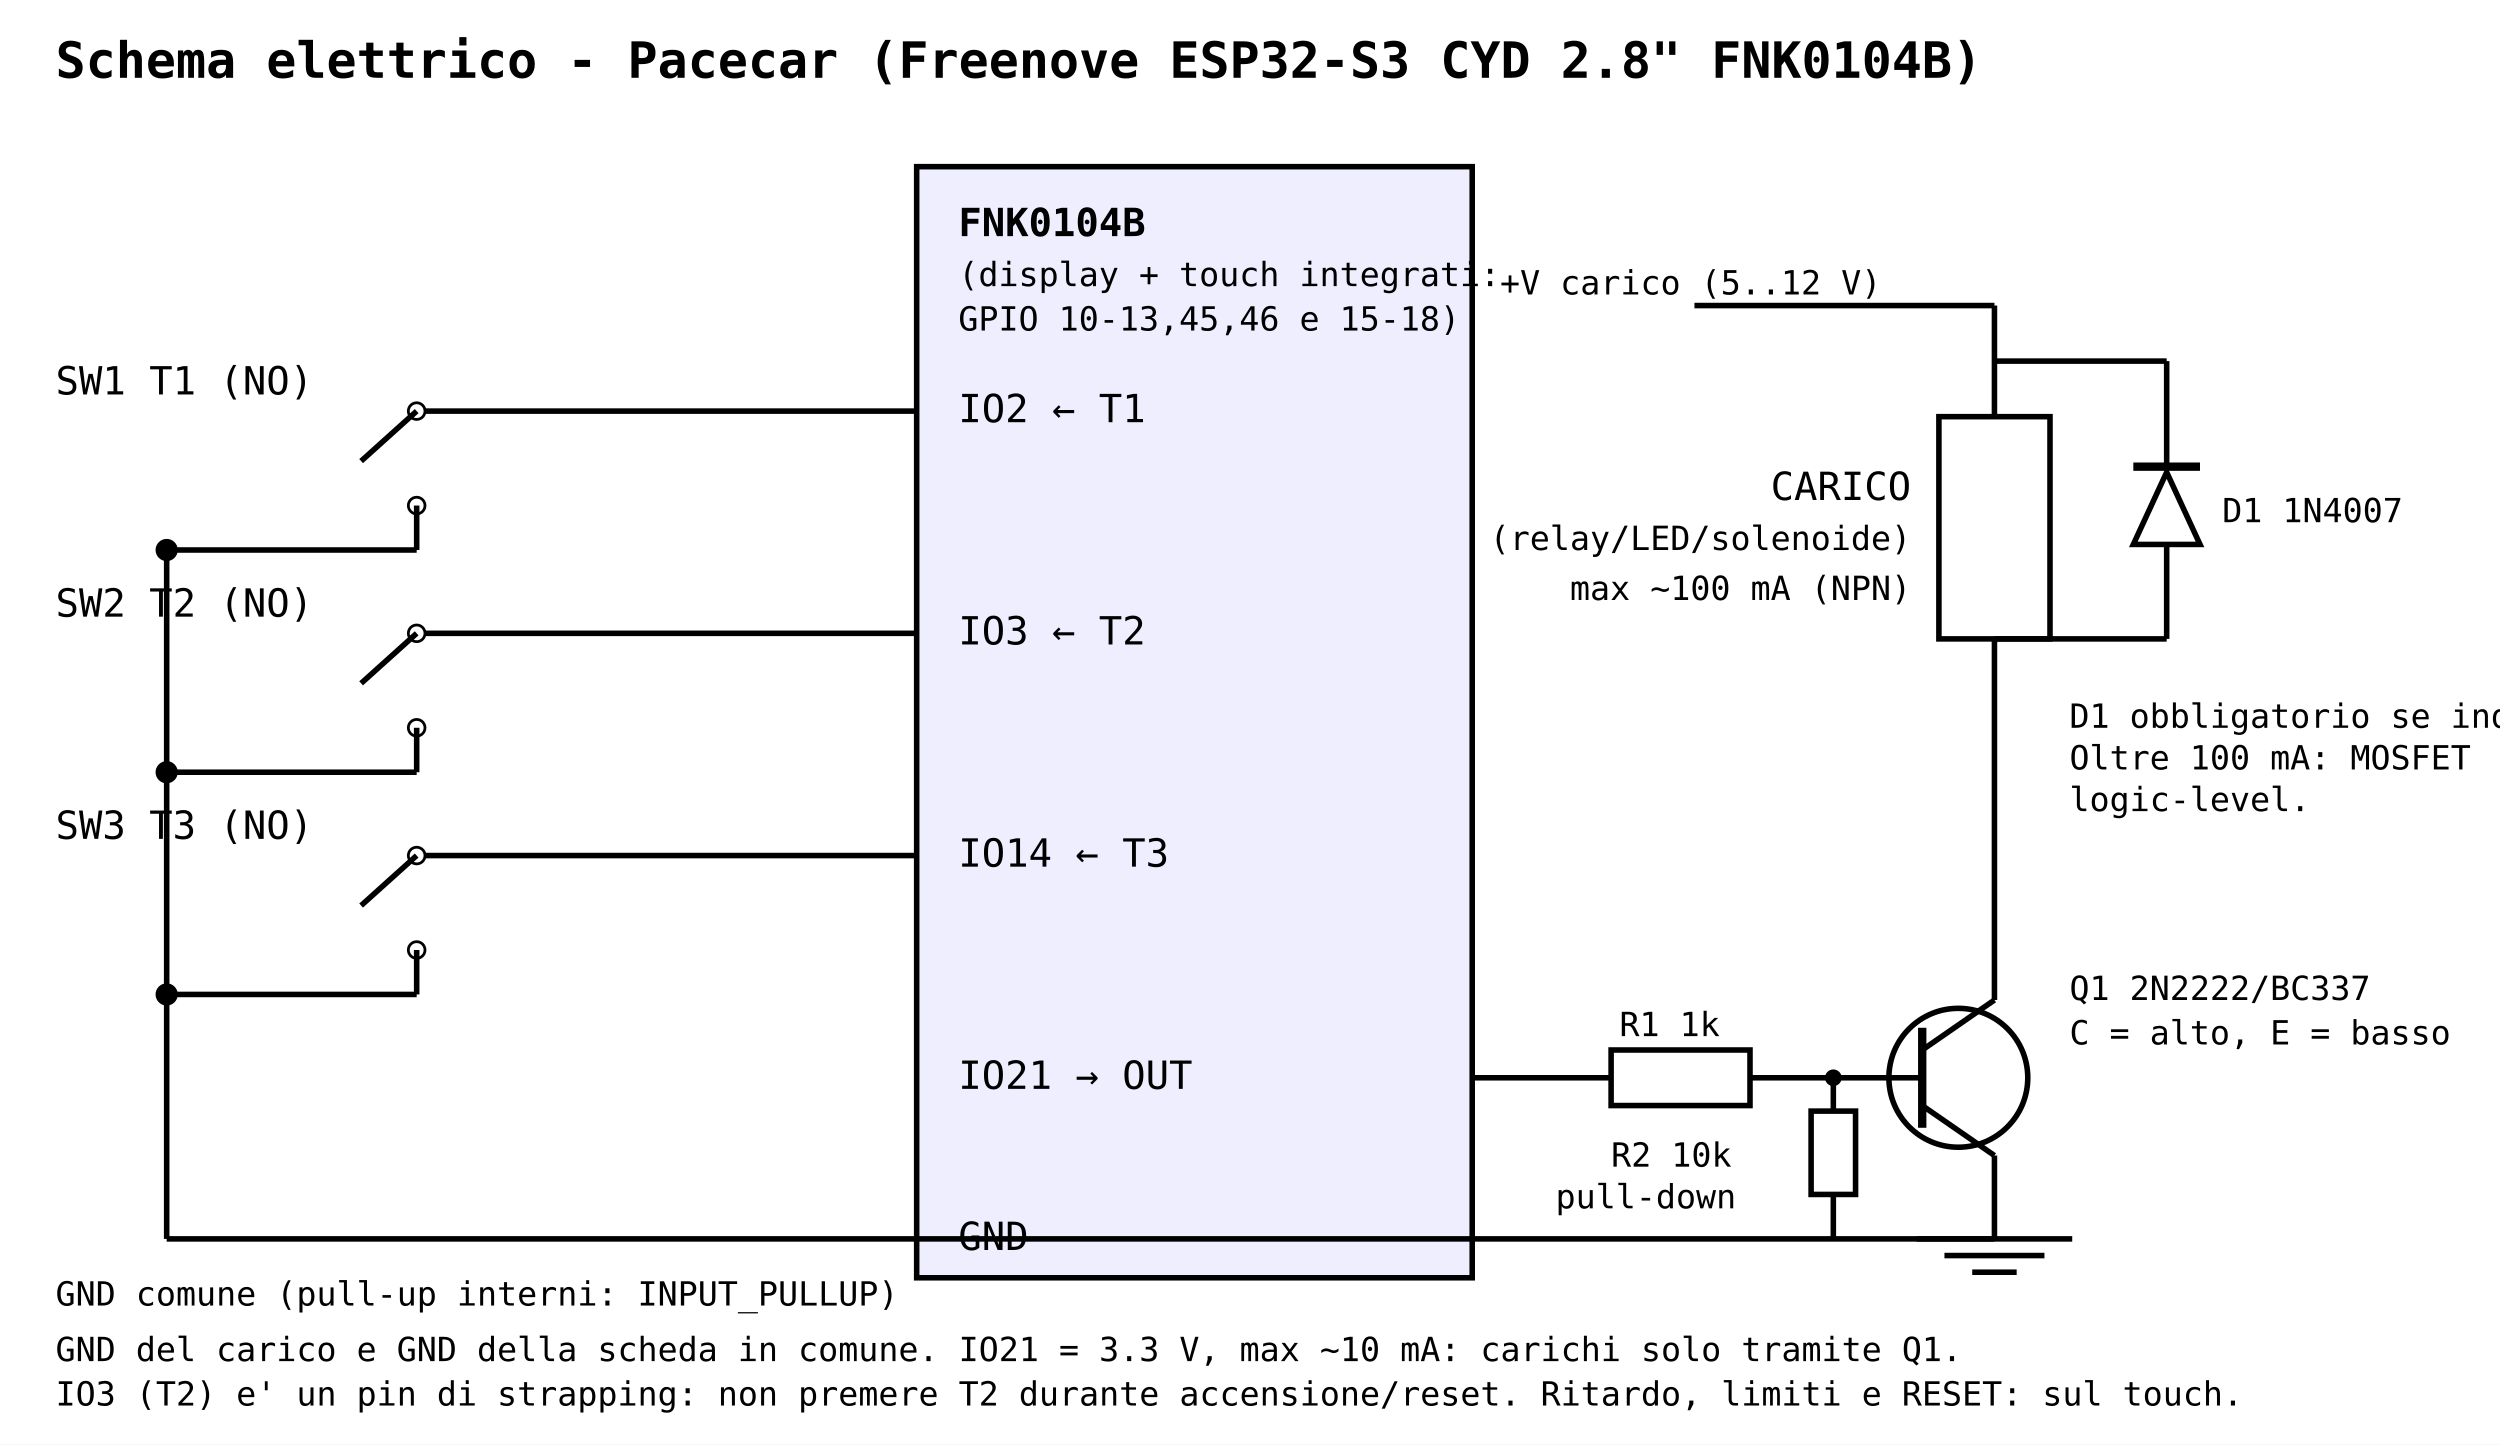
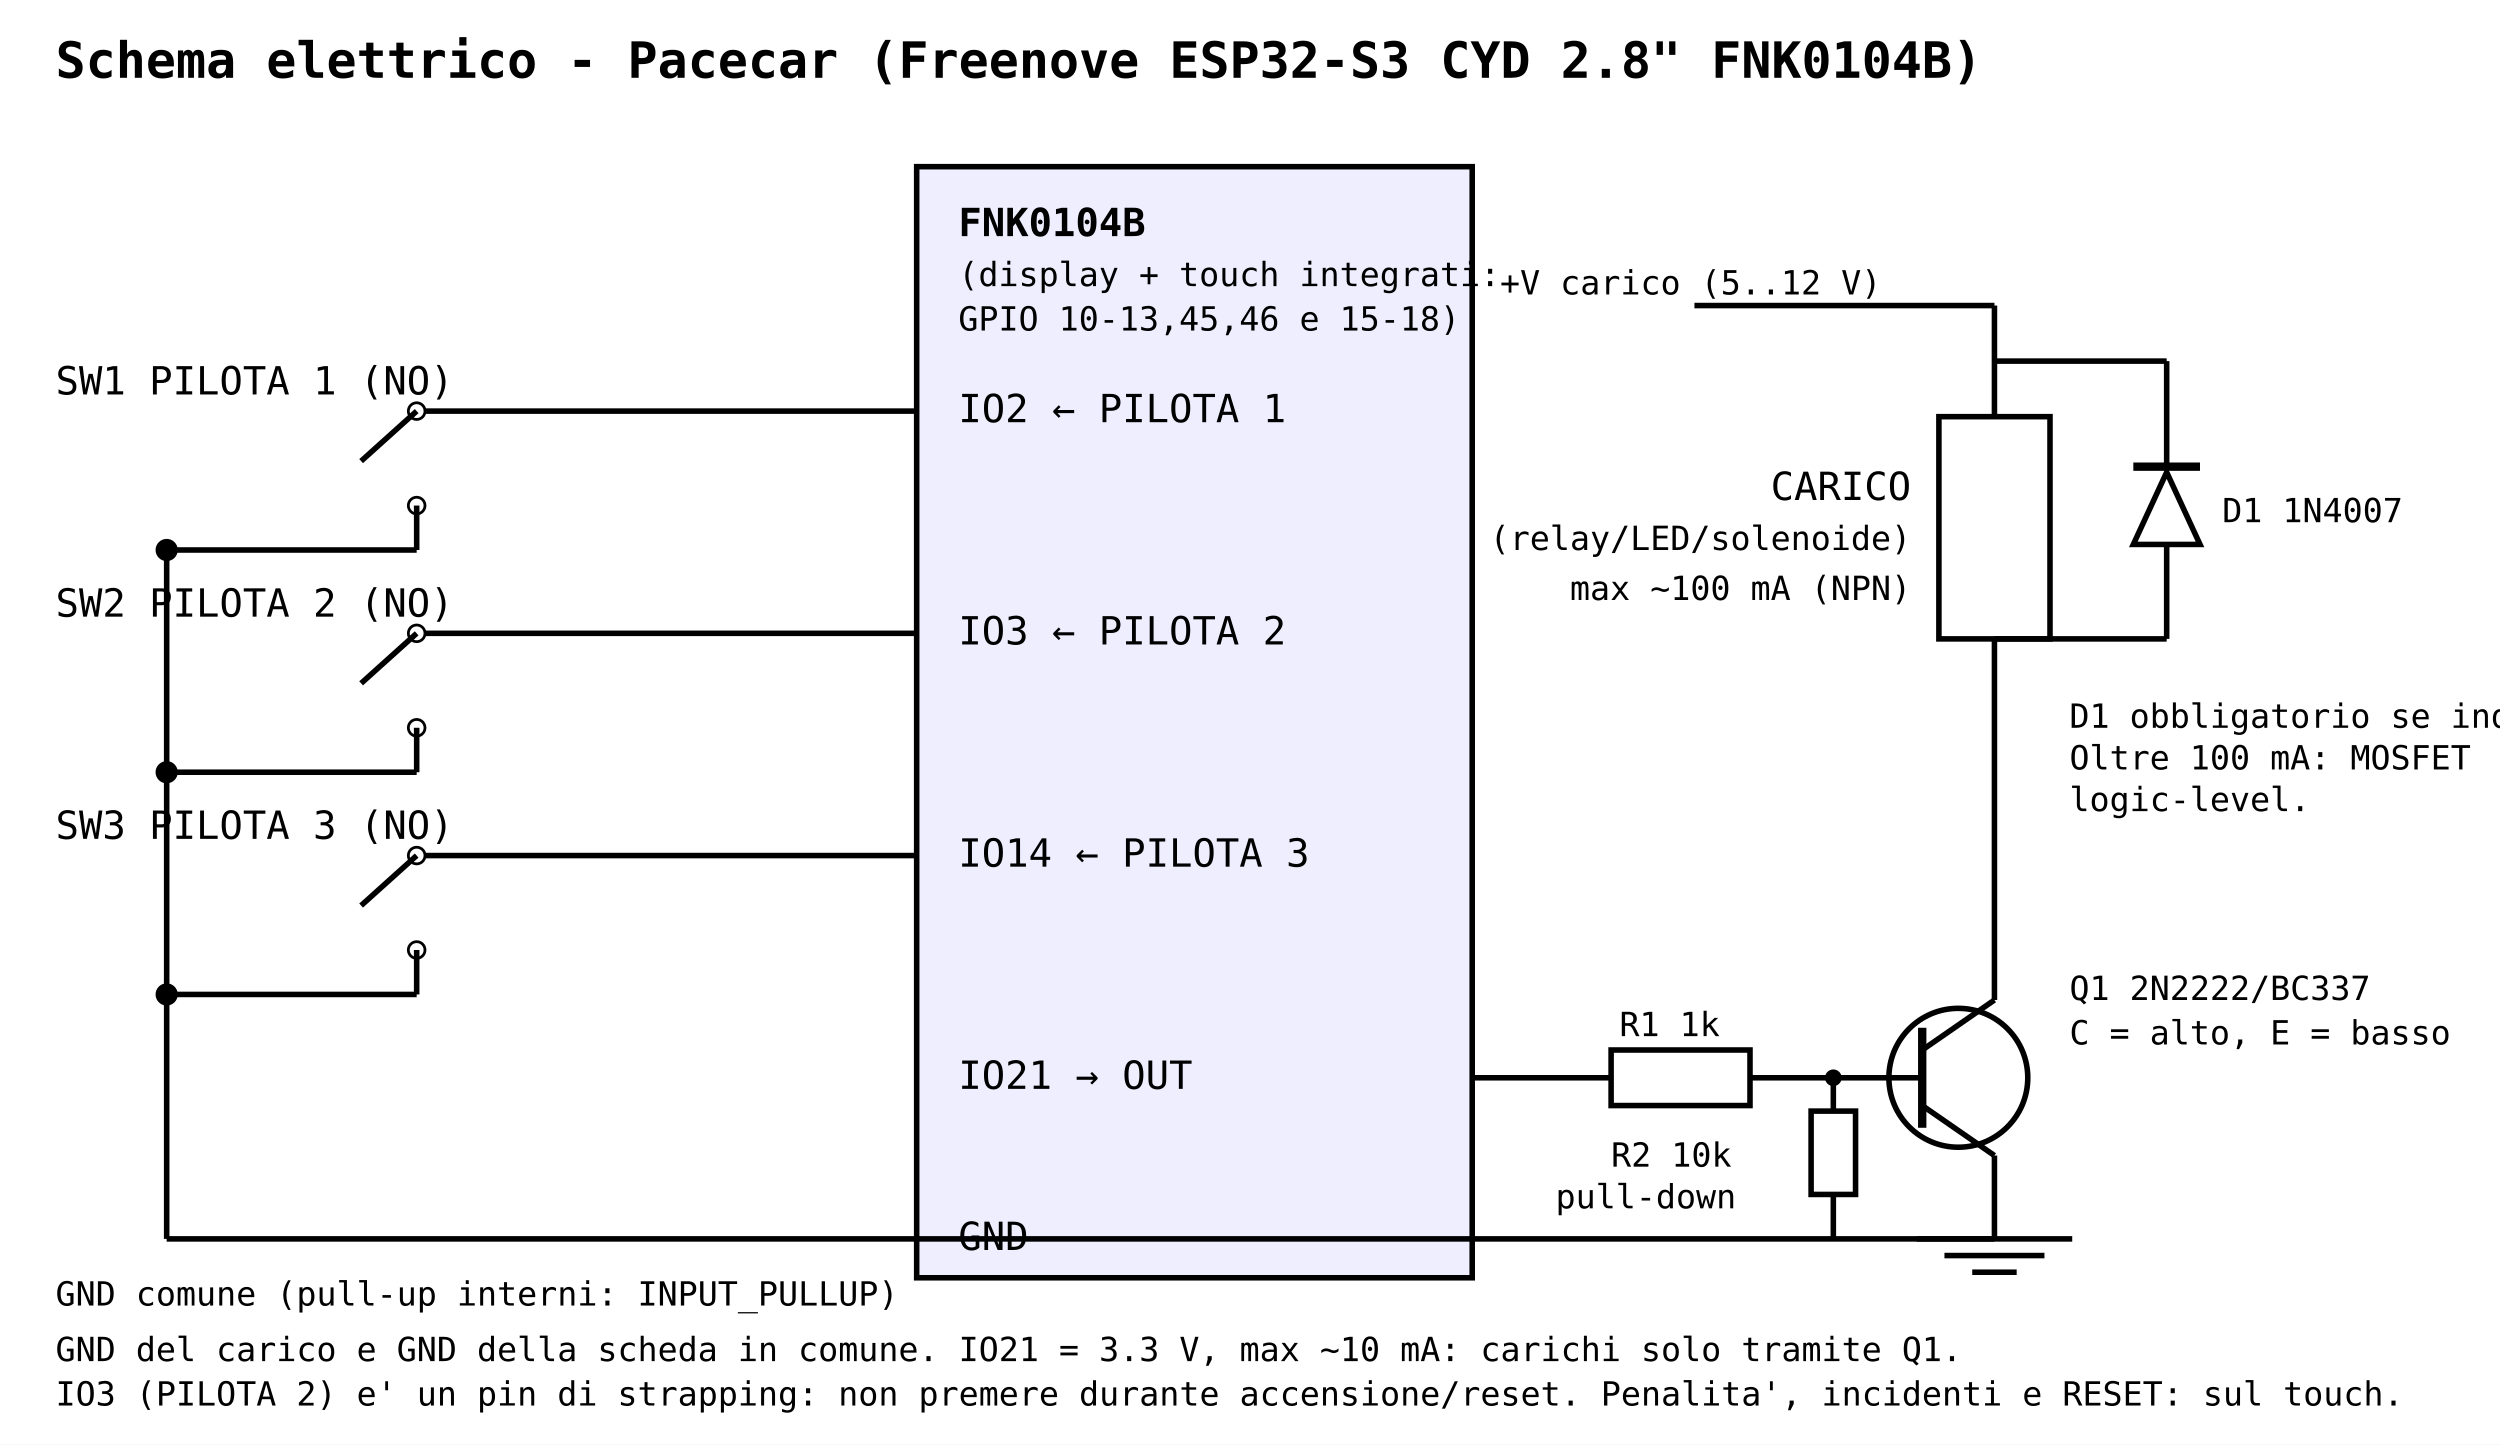
<svg xmlns="http://www.w3.org/2000/svg" viewBox="0 0 900 520" font-family="monospace" font-size="14">
  <rect width="900" height="520" fill="#fff" />
  <text x="20" y="28" font-size="18" font-weight="bold">Schema elettrico - Pacecar (Freenove ESP32-S3 CYD 2.8" FNK0104B)</text>
  <rect x="330" y="60" width="200" height="400" fill="#eef" stroke="#000" stroke-width="2" />
  <text x="345" y="85" font-weight="bold">FNK0104B</text>
  <text x="345" y="103" font-size="12">(display + touch integrati:</text>
  <text x="345" y="119" font-size="12">GPIO 10-13,45,46 e 15-18)</text>
-   <text x="345" y="152">IO2  ← T1</text>
-   <text x="345" y="232">IO3  ← T2</text>
-   <text x="345" y="312">IO14 ← T3</text>
+   <text x="345" y="152">IO2  ← PILOTA 1</text>
+   <text x="345" y="232">IO3  ← PILOTA 2</text>
+   <text x="345" y="312">IO14 ← PILOTA 3</text>
  <text x="345" y="392">IO21 → OUT</text>
  <text x="345" y="450">GND</text>
  <line x1="330" y1="148" x2="150" y2="148" stroke="#000" stroke-width="2" />
  <circle cx="150" cy="148" r="3" fill="#fff" stroke="#000" />
  <line x1="150" y1="148" x2="130" y2="166" stroke="#000" stroke-width="2" />
  <circle cx="150" cy="182" r="3" fill="#fff" stroke="#000" />
  <line x1="150" y1="182" x2="150" y2="198" stroke="#000" stroke-width="2" />
  <line x1="150" y1="198" x2="60" y2="198" stroke="#000" stroke-width="2" />
  <circle cx="60" cy="198" r="4" />
-   <text x="20" y="142">SW1 T1 (NO)</text>
+   <text x="20" y="142">SW1 PILOTA 1 (NO)</text>
  <line x1="330" y1="228" x2="150" y2="228" stroke="#000" stroke-width="2" />
  <circle cx="150" cy="228" r="3" fill="#fff" stroke="#000" />
  <line x1="150" y1="228" x2="130" y2="246" stroke="#000" stroke-width="2" />
  <circle cx="150" cy="262" r="3" fill="#fff" stroke="#000" />
  <line x1="150" y1="262" x2="150" y2="278" stroke="#000" stroke-width="2" />
  <line x1="150" y1="278" x2="60" y2="278" stroke="#000" stroke-width="2" />
  <circle cx="60" cy="278" r="4" />
-   <text x="20" y="222">SW2 T2 (NO)</text>
+   <text x="20" y="222">SW2 PILOTA 2 (NO)</text>
  <line x1="330" y1="308" x2="150" y2="308" stroke="#000" stroke-width="2" />
  <circle cx="150" cy="308" r="3" fill="#fff" stroke="#000" />
  <line x1="150" y1="308" x2="130" y2="326" stroke="#000" stroke-width="2" />
  <circle cx="150" cy="342" r="3" fill="#fff" stroke="#000" />
  <line x1="150" y1="342" x2="150" y2="358" stroke="#000" stroke-width="2" />
  <line x1="150" y1="358" x2="60" y2="358" stroke="#000" stroke-width="2" />
  <circle cx="60" cy="358" r="4" />
-   <text x="20" y="302">SW3 T3 (NO)</text>
+   <text x="20" y="302">SW3 PILOTA 3 (NO)</text>
  <line x1="60" y1="198" x2="60" y2="446" stroke="#000" stroke-width="2" />
  <line x1="60" y1="446" x2="330" y2="446" stroke="#000" stroke-width="2" />
  <text x="20" y="470" font-size="12">GND comune (pull-up interni: INPUT_PULLUP)</text>
  <line x1="530" y1="388" x2="580" y2="388" stroke="#000" stroke-width="2" />
  <rect x="580" y="378" width="50" height="20" fill="#fff" stroke="#000" stroke-width="2" />
  <text x="583" y="373" font-size="12">R1 1k</text>
  <line x1="630" y1="388" x2="680" y2="388" stroke="#000" stroke-width="2" />
  <circle cx="705" cy="388" r="25" fill="#fff" stroke="#000" stroke-width="2" />
  <line x1="692" y1="370" x2="692" y2="406" stroke="#000" stroke-width="3" />
  <line x1="680" y1="388" x2="692" y2="388" stroke="#000" stroke-width="2" />
  <line x1="692" y1="378" x2="718" y2="360" stroke="#000" stroke-width="2" />
  <line x1="718" y1="360" x2="718" y2="230" stroke="#000" stroke-width="2" />
  <line x1="692" y1="398" x2="718" y2="416" stroke="#000" stroke-width="2" />
  <line x1="718" y1="416" x2="718" y2="446" stroke="#000" stroke-width="2" />
  <line x1="330" y1="446" x2="718" y2="446" stroke="#000" stroke-width="2" />
  <line x1="690" y1="446" x2="746" y2="446" stroke="#000" stroke-width="2" />
  <line x1="700" y1="452" x2="736" y2="452" stroke="#000" stroke-width="2" />
  <line x1="710" y1="458" x2="726" y2="458" stroke="#000" stroke-width="2" />
  <text x="745" y="360" font-size="12">Q1 2N2222/BC337</text>
  <text x="745" y="376" font-size="12">C = alto, E = basso</text>
  <line x1="660" y1="388" x2="660" y2="400" stroke="#000" stroke-width="2" />
  <circle cx="660" cy="388" r="3" />
  <rect x="652" y="400" width="16" height="30" fill="#fff" stroke="#000" stroke-width="2" />
  <line x1="660" y1="430" x2="660" y2="446" stroke="#000" stroke-width="2" />
  <text x="580" y="420" font-size="12">R2 10k</text>
  <text x="560" y="435" font-size="12">pull-down</text>
  <line x1="718" y1="110" x2="718" y2="150" stroke="#000" stroke-width="2" />
  <rect x="698" y="150" width="40" height="80" fill="#fff" stroke="#000" stroke-width="2" />
  <text x="688" y="180" text-anchor="end">CARICO</text>
  <text x="688" y="198" font-size="12" text-anchor="end">(relay/LED/solenoide)</text>
  <text x="688" y="216" font-size="12" text-anchor="end">max ~100 mA (NPN)</text>
  <line x1="718" y1="110" x2="610" y2="110" stroke="#000" stroke-width="2" />
  <text x="540" y="106" font-size="12">+V carico (5..12 V)</text>
  <line x1="718" y1="130" x2="780" y2="130" stroke="#000" stroke-width="2" />
  <line x1="780" y1="130" x2="780" y2="168" stroke="#000" stroke-width="2" />
  <line x1="768" y1="168" x2="792" y2="168" stroke="#000" stroke-width="3" />
  <polygon points="768,196 792,196 780,170" fill="#fff" stroke="#000" stroke-width="2" />
  <line x1="780" y1="196" x2="780" y2="230" stroke="#000" stroke-width="2" />
  <line x1="780" y1="230" x2="718" y2="230" stroke="#000" stroke-width="2" />
  <text x="800" y="188" font-size="12">D1 1N4007</text>
  <text x="745" y="262" font-size="12">D1 obbligatorio se induttivo.</text>
  <text x="745" y="277" font-size="12">Oltre 100 mA: MOSFET</text>
  <text x="745" y="292" font-size="12">logic-level.</text>
  <text x="20" y="490" font-size="12">GND del carico e GND della scheda in comune. IO21 = 3.3 V, max ~10 mA: carichi solo tramite Q1.</text>
-   <text x="20" y="506" font-size="12">IO3 (T2) e' un pin di strapping: non premere T2 durante accensione/reset. Ritardo, limiti e RESET: sul touch.</text>
+   <text x="20" y="506" font-size="12">IO3 (PILOTA 2) e' un pin di strapping: non premere durante accensione/reset. Penalita', incidenti e RESET: sul touch.</text>
</svg>
